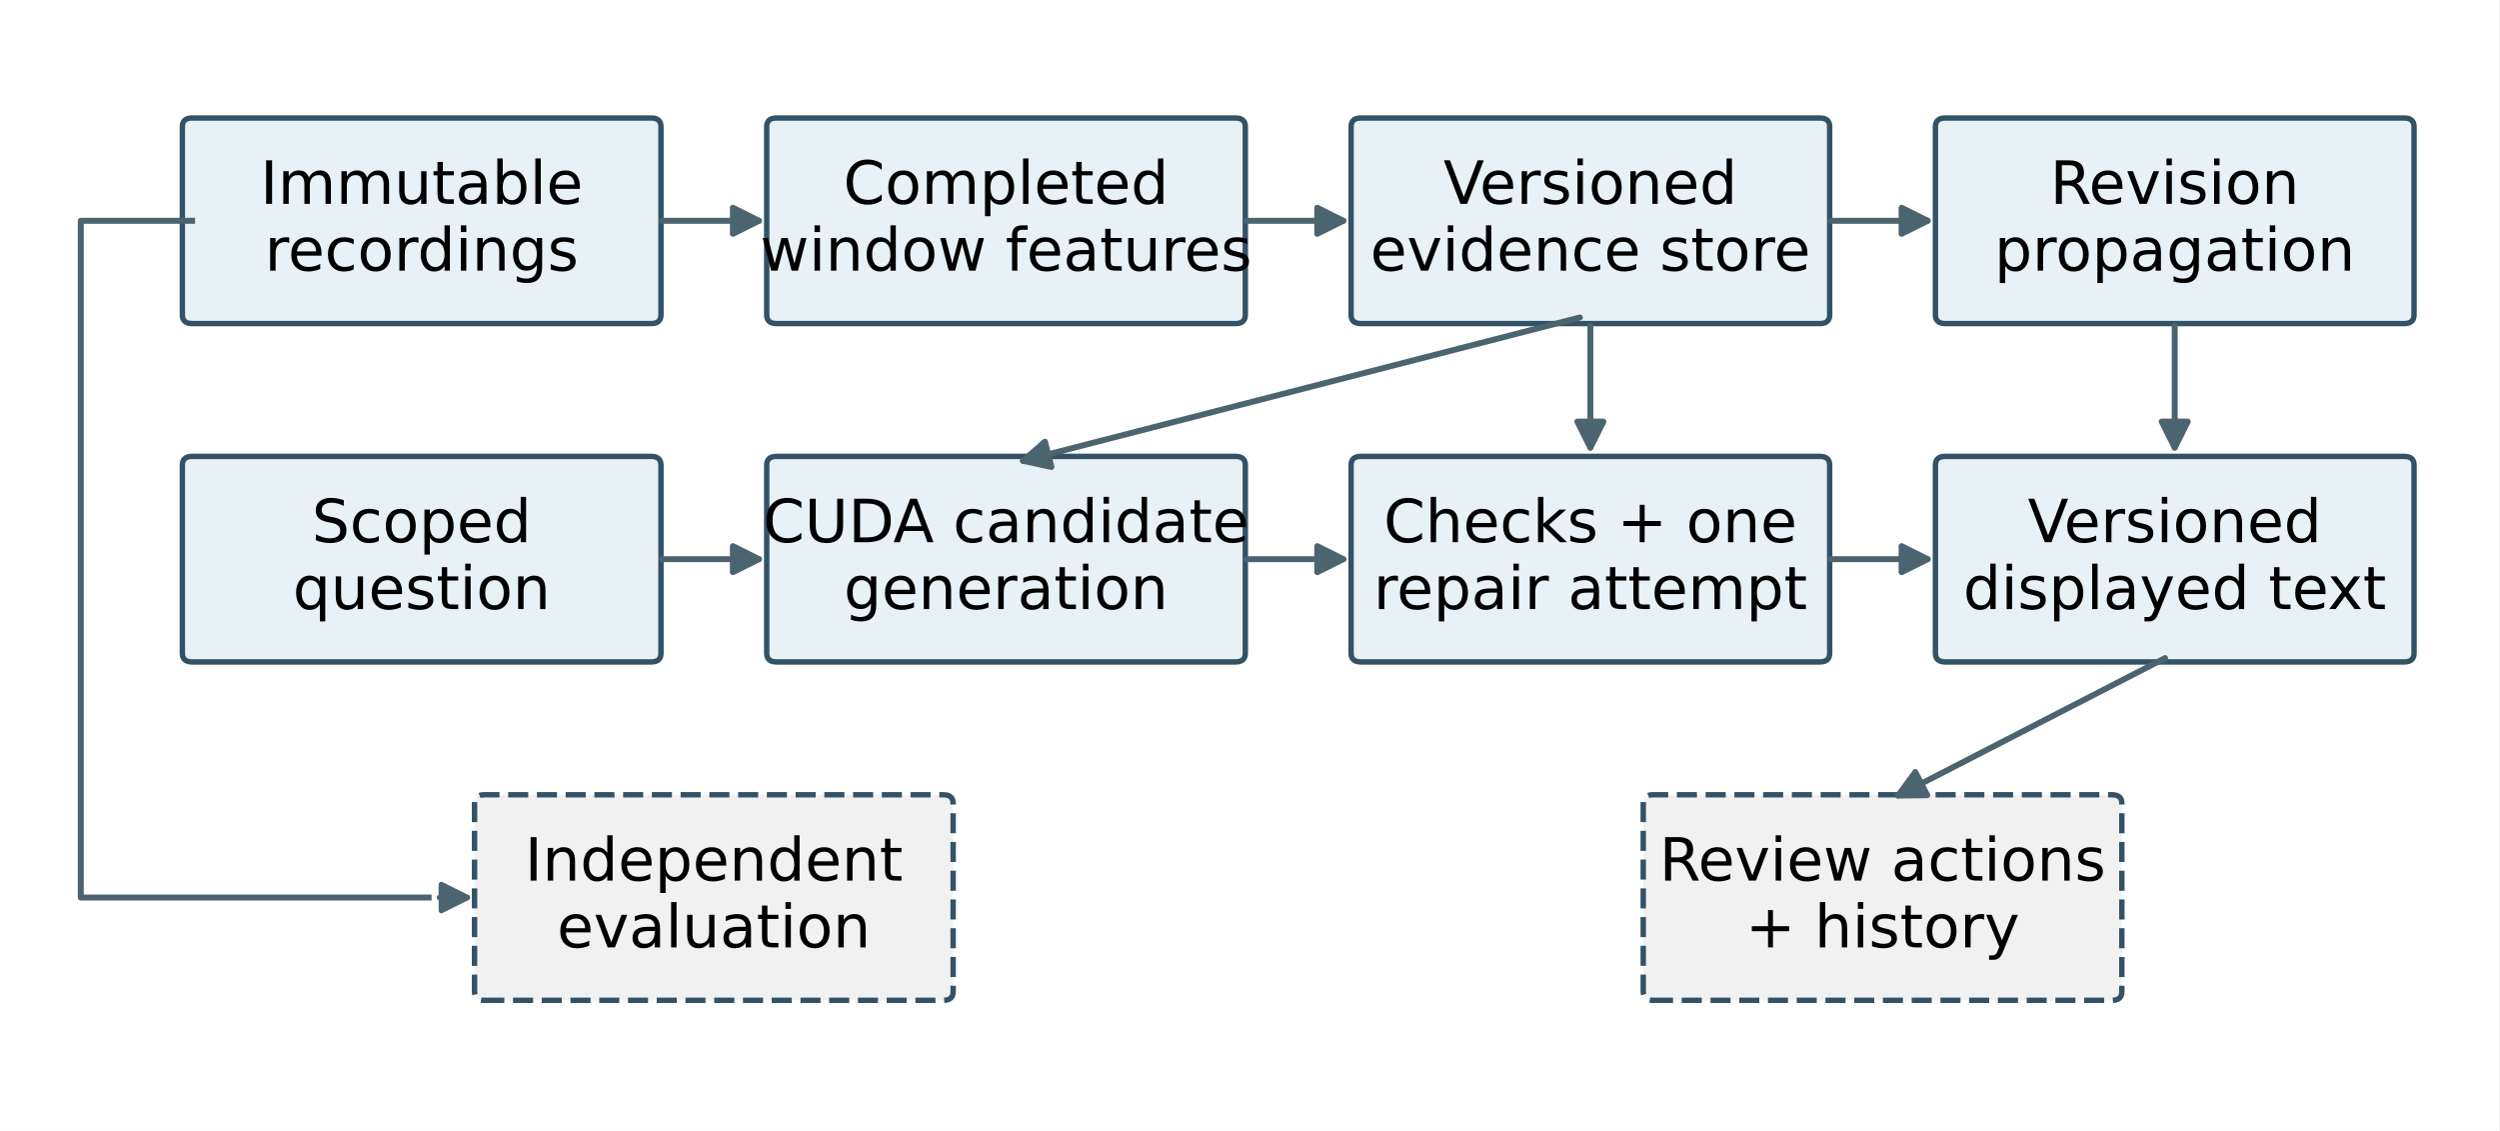
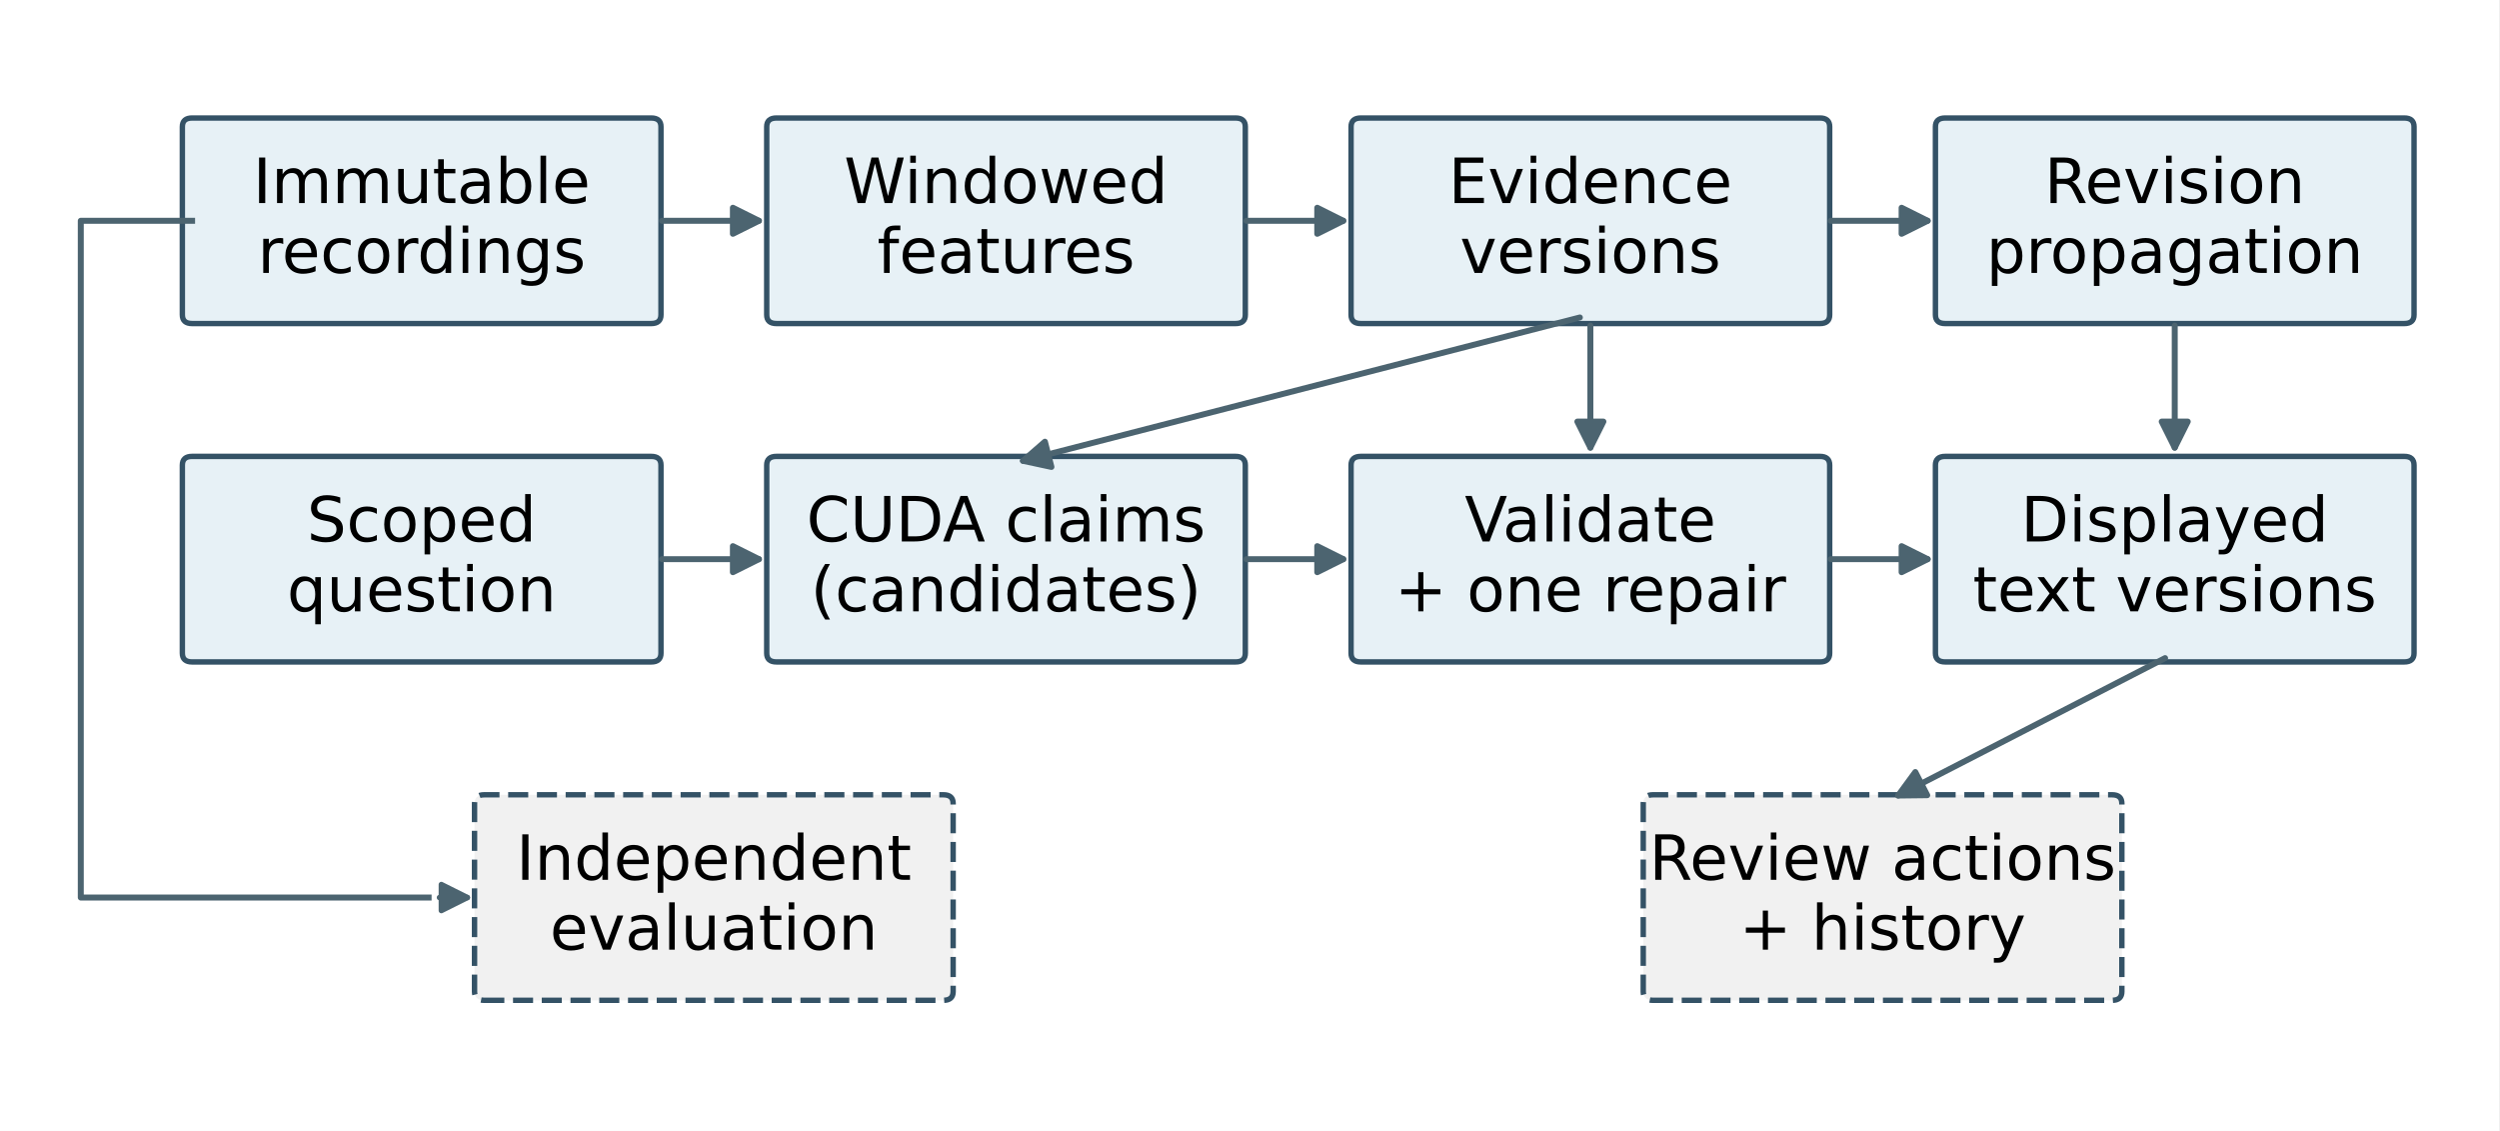
<svg xmlns="http://www.w3.org/2000/svg" width="460.8pt" height="208.44pt" viewBox="0 0 460.8 208.44" version="1.1">
  <defs>
    <style type="text/css">*{stroke-linejoin: round; stroke-linecap: butt}</style>
  </defs>
  <g id="figure_1">
    <g id="patch_1">
      <path d="M 0 208.44  L 460.8 208.44  L 460.8 0  L 0 0  z " style="fill: #ffffff" />
    </g>
    <g id="axes_1">
      <g id="patch_2">
-         <path d="M 35.421 59.637  L 120.083 59.637  Q 121.879 59.637 121.879 58.02  L 121.879 23.37  Q 121.879 21.753 120.083 21.753  L 35.421 21.753  Q 33.625 21.753 33.625 23.37  L 33.625 58.02  Q 33.625 59.637 35.421 59.637  z " clip-path="url(#pf2e330346b)" style="fill: #e7f1f6; stroke: #345266; stroke-linejoin: miter" />
+         <path d="M 35.421 59.637  L 120.083 59.637  Q 121.879 59.637 121.879 58.02  L 121.879 23.37  Q 121.879 21.753 120.083 21.753  L 35.421 21.753  Q 33.625 21.753 33.625 23.37  L 33.625 58.02  Q 33.625 59.637 35.421 59.637  z " clip-path="url(#pb4cf592d09)" style="fill: #e7f1f6; stroke: #345266; stroke-linejoin: miter" />
      </g>
      <g id="patch_3">
-         <path d="M 143.172 59.637  L 227.834 59.637  Q 229.63 59.637 229.63 58.02  L 229.63 23.37  Q 229.63 21.753 227.834 21.753  L 143.172 21.753  Q 141.377 21.753 141.377 23.37  L 141.377 58.02  Q 141.377 59.637 143.172 59.637  z " clip-path="url(#pf2e330346b)" style="fill: #e7f1f6; stroke: #345266; stroke-linejoin: miter" />
+         <path d="M 143.172 59.637  L 227.834 59.637  Q 229.63 59.637 229.63 58.02  L 229.63 23.37  Q 229.63 21.753 227.834 21.753  L 143.172 21.753  Q 141.377 21.753 141.377 23.37  L 141.377 58.02  Q 141.377 59.637 143.172 59.637  z " clip-path="url(#pb4cf592d09)" style="fill: #e7f1f6; stroke: #345266; stroke-linejoin: miter" />
      </g>
      <g id="patch_4">
-         <path d="M 250.924 59.637  L 335.586 59.637  Q 337.382 59.637 337.382 58.02  L 337.382 23.37  Q 337.382 21.753 335.586 21.753  L 250.924 21.753  Q 249.128 21.753 249.128 23.37  L 249.128 58.02  Q 249.128 59.637 250.924 59.637  z " clip-path="url(#pf2e330346b)" style="fill: #e7f1f6; stroke: #345266; stroke-linejoin: miter" />
+         <path d="M 250.924 59.637  L 335.586 59.637  Q 337.382 59.637 337.382 58.02  L 337.382 23.37  Q 337.382 21.753 335.586 21.753  L 250.924 21.753  Q 249.128 21.753 249.128 23.37  L 249.128 58.02  Q 249.128 59.637 250.924 59.637  z " clip-path="url(#pb4cf592d09)" style="fill: #e7f1f6; stroke: #345266; stroke-linejoin: miter" />
      </g>
      <g id="patch_5">
-         <path d="M 358.676 59.637  L 443.338 59.637  Q 445.134 59.637 445.134 58.02  L 445.134 23.37  Q 445.134 21.753 443.338 21.753  L 358.676 21.753  Q 356.88 21.753 356.88 23.37  L 356.88 58.02  Q 356.88 59.637 358.676 59.637  z " clip-path="url(#pf2e330346b)" style="fill: #e7f1f6; stroke: #345266; stroke-linejoin: miter" />
+         <path d="M 358.676 59.637  L 443.338 59.637  Q 445.134 59.637 445.134 58.02  L 445.134 23.37  Q 445.134 21.753 443.338 21.753  L 358.676 21.753  Q 356.88 21.753 356.88 23.37  L 356.88 58.02  Q 356.88 59.637 358.676 59.637  z " clip-path="url(#pb4cf592d09)" style="fill: #e7f1f6; stroke: #345266; stroke-linejoin: miter" />
      </g>
      <g id="patch_6">
-         <path d="M 35.421 122.007  L 120.083 122.007  Q 121.879 122.007 121.879 120.39  L 121.879 85.74  Q 121.879 84.123 120.083 84.123  L 35.421 84.123  Q 33.625 84.123 33.625 85.74  L 33.625 120.39  Q 33.625 122.007 35.421 122.007  z " clip-path="url(#pf2e330346b)" style="fill: #e7f1f6; stroke: #345266; stroke-linejoin: miter" />
+         <path d="M 35.421 122.007  L 120.083 122.007  Q 121.879 122.007 121.879 120.39  L 121.879 85.74  Q 121.879 84.123 120.083 84.123  L 35.421 84.123  Q 33.625 84.123 33.625 85.74  L 33.625 120.39  Q 33.625 122.007 35.421 122.007  z " clip-path="url(#pb4cf592d09)" style="fill: #e7f1f6; stroke: #345266; stroke-linejoin: miter" />
      </g>
      <g id="patch_7">
-         <path d="M 143.172 122.007  L 227.834 122.007  Q 229.63 122.007 229.63 120.39  L 229.63 85.74  Q 229.63 84.123 227.834 84.123  L 143.172 84.123  Q 141.377 84.123 141.377 85.74  L 141.377 120.39  Q 141.377 122.007 143.172 122.007  z " clip-path="url(#pf2e330346b)" style="fill: #e7f1f6; stroke: #345266; stroke-linejoin: miter" />
+         <path d="M 143.172 122.007  L 227.834 122.007  Q 229.63 122.007 229.63 120.39  L 229.63 85.74  Q 229.63 84.123 227.834 84.123  L 143.172 84.123  Q 141.377 84.123 141.377 85.74  L 141.377 120.39  Q 141.377 122.007 143.172 122.007  z " clip-path="url(#pb4cf592d09)" style="fill: #e7f1f6; stroke: #345266; stroke-linejoin: miter" />
      </g>
      <g id="patch_8">
-         <path d="M 250.924 122.007  L 335.586 122.007  Q 337.382 122.007 337.382 120.39  L 337.382 85.74  Q 337.382 84.123 335.586 84.123  L 250.924 84.123  Q 249.128 84.123 249.128 85.74  L 249.128 120.39  Q 249.128 122.007 250.924 122.007  z " clip-path="url(#pf2e330346b)" style="fill: #e7f1f6; stroke: #345266; stroke-linejoin: miter" />
+         <path d="M 250.924 122.007  L 335.586 122.007  Q 337.382 122.007 337.382 120.39  L 337.382 85.74  Q 337.382 84.123 335.586 84.123  L 250.924 84.123  Q 249.128 84.123 249.128 85.74  L 249.128 120.39  Q 249.128 122.007 250.924 122.007  z " clip-path="url(#pb4cf592d09)" style="fill: #e7f1f6; stroke: #345266; stroke-linejoin: miter" />
      </g>
      <g id="patch_9">
-         <path d="M 358.676 122.007  L 443.338 122.007  Q 445.134 122.007 445.134 120.39  L 445.134 85.74  Q 445.134 84.123 443.338 84.123  L 358.676 84.123  Q 356.88 84.123 356.88 85.74  L 356.88 120.39  Q 356.88 122.007 358.676 122.007  z " clip-path="url(#pf2e330346b)" style="fill: #e7f1f6; stroke: #345266; stroke-linejoin: miter" />
+         <path d="M 358.676 122.007  L 443.338 122.007  Q 445.134 122.007 445.134 120.39  L 445.134 85.74  Q 445.134 84.123 443.338 84.123  L 358.676 84.123  Q 356.88 84.123 356.88 85.74  L 356.88 120.39  Q 356.88 122.007 358.676 122.007  z " clip-path="url(#pb4cf592d09)" style="fill: #e7f1f6; stroke: #345266; stroke-linejoin: miter" />
      </g>
      <g id="patch_10">
-         <path d="M 89.297 184.377  L 173.959 184.377  Q 175.754 184.377 175.754 182.76  L 175.754 148.11  Q 175.754 146.493 173.959 146.493  L 89.297 146.493  Q 87.501 146.493 87.501 148.11  L 87.501 182.76  Q 87.501 184.377 89.297 184.377  z " clip-path="url(#pf2e330346b)" style="fill: #f1f1f1; stroke-dasharray: 3.7,1.6; stroke-dashoffset: 0; stroke: #345266; stroke-linejoin: miter" />
+         <path d="M 89.297 184.377  L 173.959 184.377  Q 175.754 184.377 175.754 182.76  L 175.754 148.11  Q 175.754 146.493 173.959 146.493  L 89.297 146.493  Q 87.501 146.493 87.501 148.11  L 87.501 182.76  Q 87.501 184.377 89.297 184.377  z " clip-path="url(#pb4cf592d09)" style="fill: #f1f1f1; stroke-dasharray: 3.7,1.6; stroke-dashoffset: 0; stroke: #345266; stroke-linejoin: miter" />
      </g>
      <g id="patch_11">
-         <path d="M 304.8 184.377  L 389.462 184.377  Q 391.258 184.377 391.258 182.76  L 391.258 148.11  Q 391.258 146.493 389.462 146.493  L 304.8 146.493  Q 303.004 146.493 303.004 148.11  L 303.004 182.76  Q 303.004 184.377 304.8 184.377  z " clip-path="url(#pf2e330346b)" style="fill: #f1f1f1; stroke-dasharray: 3.7,1.6; stroke-dashoffset: 0; stroke: #345266; stroke-linejoin: miter" />
+         <path d="M 304.8 184.377  L 389.462 184.377  Q 391.258 184.377 391.258 182.76  L 391.258 148.11  Q 391.258 146.493 389.462 146.493  L 304.8 146.493  Q 303.004 146.493 303.004 148.11  L 303.004 182.76  Q 303.004 184.377 304.8 184.377  z " clip-path="url(#pb4cf592d09)" style="fill: #f1f1f1; stroke-dasharray: 3.7,1.6; stroke-dashoffset: 0; stroke: #345266; stroke-linejoin: miter" />
      </g>
      <g id="patch_12">
-         <path d="M 122.081 40.695  Q 131.627 40.695 139.942 40.695  " clip-path="url(#pf2e330346b)" style="fill: none; stroke: #4c6470; stroke-width: 1.1; stroke-linecap: round" />
-         <path d="M 135.142 38.295  L 139.942 40.695  L 135.142 43.095  z " clip-path="url(#pf2e330346b)" style="fill: #4c6470; stroke: #4c6470; stroke-width: 1.1; stroke-linecap: round" />
+         <path d="M 122.081 40.695  Q 131.627 40.695 139.942 40.695  " clip-path="url(#pb4cf592d09)" style="fill: none; stroke: #4c6470; stroke-width: 1.1; stroke-linecap: round" />
+         <path d="M 135.142 38.295  L 139.942 40.695  L 135.142 43.095  z " clip-path="url(#pb4cf592d09)" style="fill: #4c6470; stroke: #4c6470; stroke-width: 1.1; stroke-linecap: round" />
      </g>
      <g id="patch_13">
-         <path d="M 229.833 40.695  Q 239.378 40.695 247.694 40.695  " clip-path="url(#pf2e330346b)" style="fill: none; stroke: #4c6470; stroke-width: 1.1; stroke-linecap: round" />
-         <path d="M 242.894 38.295  L 247.694 40.695  L 242.894 43.095  z " clip-path="url(#pf2e330346b)" style="fill: #4c6470; stroke: #4c6470; stroke-width: 1.1; stroke-linecap: round" />
+         <path d="M 229.833 40.695  Q 239.378 40.695 247.694 40.695  " clip-path="url(#pb4cf592d09)" style="fill: none; stroke: #4c6470; stroke-width: 1.1; stroke-linecap: round" />
+         <path d="M 242.894 38.295  L 247.694 40.695  L 242.894 43.095  z " clip-path="url(#pb4cf592d09)" style="fill: #4c6470; stroke: #4c6470; stroke-width: 1.1; stroke-linecap: round" />
      </g>
      <g id="patch_14">
-         <path d="M 337.585 40.695  Q 347.13 40.695 355.446 40.695  " clip-path="url(#pf2e330346b)" style="fill: none; stroke: #4c6470; stroke-width: 1.1; stroke-linecap: round" />
-         <path d="M 350.646 38.295  L 355.446 40.695  L 350.646 43.095  z " clip-path="url(#pf2e330346b)" style="fill: #4c6470; stroke: #4c6470; stroke-width: 1.1; stroke-linecap: round" />
+         <path d="M 337.585 40.695  Q 347.13 40.695 355.446 40.695  " clip-path="url(#pb4cf592d09)" style="fill: none; stroke: #4c6470; stroke-width: 1.1; stroke-linecap: round" />
+         <path d="M 350.646 38.295  L 355.446 40.695  L 350.646 43.095  z " clip-path="url(#pb4cf592d09)" style="fill: #4c6470; stroke: #4c6470; stroke-width: 1.1; stroke-linecap: round" />
      </g>
      <g id="patch_15">
-         <path d="M 122.081 103.065  Q 131.627 103.065 139.942 103.065  " clip-path="url(#pf2e330346b)" style="fill: none; stroke: #4c6470; stroke-width: 1.1; stroke-linecap: round" />
-         <path d="M 135.142 100.665  L 139.942 103.065  L 135.142 105.465  z " clip-path="url(#pf2e330346b)" style="fill: #4c6470; stroke: #4c6470; stroke-width: 1.1; stroke-linecap: round" />
+         <path d="M 122.081 103.065  Q 131.627 103.065 139.942 103.065  " clip-path="url(#pb4cf592d09)" style="fill: none; stroke: #4c6470; stroke-width: 1.1; stroke-linecap: round" />
+         <path d="M 135.142 100.665  L 139.942 103.065  L 135.142 105.465  z " clip-path="url(#pb4cf592d09)" style="fill: #4c6470; stroke: #4c6470; stroke-width: 1.1; stroke-linecap: round" />
      </g>
      <g id="patch_16">
-         <path d="M 229.833 103.065  Q 239.378 103.065 247.694 103.065  " clip-path="url(#pf2e330346b)" style="fill: none; stroke: #4c6470; stroke-width: 1.1; stroke-linecap: round" />
-         <path d="M 242.894 100.665  L 247.694 103.065  L 242.894 105.465  z " clip-path="url(#pf2e330346b)" style="fill: #4c6470; stroke: #4c6470; stroke-width: 1.1; stroke-linecap: round" />
+         <path d="M 229.833 103.065  Q 239.378 103.065 247.694 103.065  " clip-path="url(#pb4cf592d09)" style="fill: none; stroke: #4c6470; stroke-width: 1.1; stroke-linecap: round" />
+         <path d="M 242.894 100.665  L 247.694 103.065  L 242.894 105.465  z " clip-path="url(#pb4cf592d09)" style="fill: #4c6470; stroke: #4c6470; stroke-width: 1.1; stroke-linecap: round" />
      </g>
      <g id="patch_17">
-         <path d="M 337.585 103.065  Q 347.13 103.065 355.446 103.065  " clip-path="url(#pf2e330346b)" style="fill: none; stroke: #4c6470; stroke-width: 1.1; stroke-linecap: round" />
-         <path d="M 350.646 100.665  L 355.446 103.065  L 350.646 105.465  z " clip-path="url(#pf2e330346b)" style="fill: #4c6470; stroke: #4c6470; stroke-width: 1.1; stroke-linecap: round" />
+         <path d="M 337.585 103.065  Q 347.13 103.065 355.446 103.065  " clip-path="url(#pb4cf592d09)" style="fill: none; stroke: #4c6470; stroke-width: 1.1; stroke-linecap: round" />
+         <path d="M 350.646 100.665  L 355.446 103.065  L 350.646 105.465  z " clip-path="url(#pb4cf592d09)" style="fill: #4c6470; stroke: #4c6470; stroke-width: 1.1; stroke-linecap: round" />
      </g>
      <g id="patch_18">
-         <path d="M 401.007 60.02  Q 401.007 71.88 401.007 82.51  " clip-path="url(#pf2e330346b)" style="fill: none; stroke: #4c6470; stroke-width: 1.1; stroke-linecap: round" />
-         <path d="M 403.407 77.71  L 401.007 82.51  L 398.607 77.71  z " clip-path="url(#pf2e330346b)" style="fill: #4c6470; stroke: #4c6470; stroke-width: 1.1; stroke-linecap: round" />
+         <path d="M 401.007 60.02  Q 401.007 71.88 401.007 82.51  " clip-path="url(#pb4cf592d09)" style="fill: none; stroke: #4c6470; stroke-width: 1.1; stroke-linecap: round" />
+         <path d="M 403.407 77.71  L 401.007 82.51  L 398.607 77.71  z " clip-path="url(#pb4cf592d09)" style="fill: #4c6470; stroke: #4c6470; stroke-width: 1.1; stroke-linecap: round" />
      </g>
      <g id="patch_19">
-         <path d="M 293.255 60.02  Q 293.255 71.88 293.255 82.51  " clip-path="url(#pf2e330346b)" style="fill: none; stroke: #4c6470; stroke-width: 1.1; stroke-linecap: round" />
-         <path d="M 295.655 77.71  L 293.255 82.51  L 290.855 77.71  z " clip-path="url(#pf2e330346b)" style="fill: #4c6470; stroke: #4c6470; stroke-width: 1.1; stroke-linecap: round" />
+         <path d="M 293.255 60.02  Q 293.255 71.88 293.255 82.51  " clip-path="url(#pb4cf592d09)" style="fill: none; stroke: #4c6470; stroke-width: 1.1; stroke-linecap: round" />
+         <path d="M 295.655 77.71  L 293.255 82.51  L 290.855 77.71  z " clip-path="url(#pb4cf592d09)" style="fill: #4c6470; stroke: #4c6470; stroke-width: 1.1; stroke-linecap: round" />
      </g>
      <g id="patch_20">
-         <path d="M 291.318 58.518  Q 239.378 71.88 188.629 84.936  " clip-path="url(#pf2e330346b)" style="fill: none; stroke: #4c6470; stroke-width: 1.1; stroke-linecap: round" />
-         <path d="M 193.875 86.064  L 188.629 84.936  L 192.679 81.416  z " clip-path="url(#pf2e330346b)" style="fill: #4c6470; stroke: #4c6470; stroke-width: 1.1; stroke-linecap: round" />
+         <path d="M 291.318 58.518  Q 239.378 71.88 188.629 84.936  " clip-path="url(#pb4cf592d09)" style="fill: none; stroke: #4c6470; stroke-width: 1.1; stroke-linecap: round" />
+         <path d="M 193.875 86.064  L 188.629 84.936  L 192.679 81.416  z " clip-path="url(#pb4cf592d09)" style="fill: #4c6470; stroke: #4c6470; stroke-width: 1.1; stroke-linecap: round" />
      </g>
      <g id="patch_21">
-         <path d="M 81.036 165.435  Q 84.168 165.435 86.182 165.435  " clip-path="url(#pf2e330346b)" style="fill: none; stroke: #4c6470; stroke-linecap: round" />
-         <path d="M 81.382 163.035  L 86.182 165.435  L 81.382 167.835  z " clip-path="url(#pf2e330346b)" style="fill: #4c6470; stroke: #4c6470; stroke-linecap: round" />
+         <path d="M 81.036 165.435  Q 84.168 165.435 86.182 165.435  " clip-path="url(#pb4cf592d09)" style="fill: none; stroke: #4c6470; stroke-linecap: round" />
+         <path d="M 81.382 163.035  L 86.182 165.435  L 81.382 167.835  z " clip-path="url(#pb4cf592d09)" style="fill: #4c6470; stroke: #4c6470; stroke-linecap: round" />
      </g>
      <g id="patch_22">
-         <path d="M 399.228 121.305  Q 374.068 134.25 350.002 146.633  " clip-path="url(#pf2e330346b)" style="fill: none; stroke: #4c6470; stroke-width: 1.1; stroke-linecap: round" />
-         <path d="M 355.368 146.571  L 350.002 146.633  L 353.172 142.303  z " clip-path="url(#pf2e330346b)" style="fill: #4c6470; stroke: #4c6470; stroke-width: 1.1; stroke-linecap: round" />
+         <path d="M 399.228 121.305  Q 374.068 134.25 350.002 146.633  " clip-path="url(#pb4cf592d09)" style="fill: none; stroke: #4c6470; stroke-width: 1.1; stroke-linecap: round" />
+         <path d="M 355.368 146.571  L 350.002 146.633  L 353.172 142.303  z " clip-path="url(#pb4cf592d09)" style="fill: #4c6470; stroke: #4c6470; stroke-width: 1.1; stroke-linecap: round" />
      </g>
      <g id="line2d_1">
-         <path d="M 35.421 40.695  L 14.897 40.695  L 14.897 165.435  L 79.034 165.435  " clip-path="url(#pf2e330346b)" style="fill: none; stroke: #4c6470; stroke-width: 1.1; stroke-linecap: square" />
+         <path d="M 35.421 40.695  L 14.897 40.695  L 14.897 165.435  L 79.034 165.435  " clip-path="url(#pb4cf592d09)" style="fill: none; stroke: #4c6470; stroke-width: 1.1; stroke-linecap: square" />
      </g>
      <g id="text_1">
-         <text style="font-size: 11px; font-family: 'DejaVu Sans'" transform="translate(47.99844 37.57152)">Immutable</text>
-         <text style="font-size: 11px; font-family: 'DejaVu Sans'" transform="translate(48.81399 49.88911)">recordings</text>
+         <text style="font-size: 11.5px; font-family: 'DejaVu Sans'" transform="translate(46.64602 37.42954)">Immutable</text>
+         <text style="font-size: 11.5px; font-family: 'DejaVu Sans'" transform="translate(47.49864 50.30702)">recordings</text>
      </g>
      <g id="text_2">
-         <text style="font-size: 11px; font-family: 'DejaVu Sans'" transform="translate(155.5044 37.57152)">Completed</text>
-         <text style="font-size: 11px; font-family: 'DejaVu Sans'" transform="translate(140.1697 49.88911)">window features</text>
+         <text style="font-size: 11.5px; font-family: 'DejaVu Sans'" transform="translate(155.6466 37.42954)">Windowed</text>
+         <text style="font-size: 11.5px; font-family: 'DejaVu Sans'" transform="translate(161.7515 50.30702)">features</text>
      </g>
      <g id="text_3">
-         <text style="font-size: 11px; font-family: 'DejaVu Sans'" transform="translate(266.1539 37.57152)">Versioned</text>
-         <text style="font-size: 11px; font-family: 'DejaVu Sans'" transform="translate(252.6617 49.88911)">evidence store</text>
+         <text style="font-size: 11.5px; font-family: 'DejaVu Sans'" transform="translate(267.0891 37.42954)">Evidence</text>
+         <text style="font-size: 11.5px; font-family: 'DejaVu Sans'" transform="translate(269.1995 50.30702)">versions</text>
      </g>
      <g id="text_4">
-         <text style="font-size: 11px; font-family: 'DejaVu Sans'" transform="translate(378.0212 37.57152)">Revision</text>
-         <text style="font-size: 11px; font-family: 'DejaVu Sans'" transform="translate(367.7534 49.88911)">propagation</text>
+         <text style="font-size: 11.5px; font-family: 'DejaVu Sans'" transform="translate(376.9764 37.42954)">Revision</text>
+         <text style="font-size: 11.5px; font-family: 'DejaVu Sans'" transform="translate(366.2419 50.30702)">propagation</text>
      </g>
      <g id="text_5">
-         <text style="font-size: 11px; font-family: 'DejaVu Sans'" transform="translate(57.50313 99.94152)">Scoped</text>
-         <text style="font-size: 11px; font-family: 'DejaVu Sans'" transform="translate(53.99 112.2591)">question</text>
+         <text style="font-size: 11.5px; font-family: 'DejaVu Sans'" transform="translate(56.58274 99.79954)">Scoped</text>
+         <text style="font-size: 11.5px; font-family: 'DejaVu Sans'" transform="translate(52.90993 112.677)">question</text>
      </g>
      <g id="text_6">
-         <text style="font-size: 11px; font-family: 'DejaVu Sans'" transform="translate(140.6862 99.94152)">CUDA candidate</text>
-         <text style="font-size: 11px; font-family: 'DejaVu Sans'" transform="translate(155.5912 112.2591)">generation</text>
+         <text style="font-size: 11.5px; font-family: 'DejaVu Sans'" transform="translate(148.716 99.79954)">CUDA claims</text>
+         <text style="font-size: 11.5px; font-family: 'DejaVu Sans'" transform="translate(149.4779 112.677)">(candidates)</text>
      </g>
      <g id="text_7">
-         <text style="font-size: 11px; font-family: 'DejaVu Sans'" transform="translate(255.1307 99.94152)">Checks + one</text>
-         <text style="font-size: 11px; font-family: 'DejaVu Sans'" transform="translate(253.2624 112.2591)">repair attempt</text>
+         <text style="font-size: 11.5px; font-family: 'DejaVu Sans'" transform="translate(270.0827 99.79954)">Validate</text>
+         <text style="font-size: 11.5px; font-family: 'DejaVu Sans'" transform="translate(257.1739 112.677)">+ one repair</text>
      </g>
      <g id="text_8">
-         <text style="font-size: 11px; font-family: 'DejaVu Sans'" transform="translate(373.9056 99.94152)">Versioned</text>
-         <text style="font-size: 11px; font-family: 'DejaVu Sans'" transform="translate(361.9973 112.2591)">displayed text</text>
+         <text style="font-size: 11.5px; font-family: 'DejaVu Sans'" transform="translate(372.6235 99.79954)">Displayed</text>
+         <text style="font-size: 11.5px; font-family: 'DejaVu Sans'" transform="translate(363.7747 112.677)">text versions</text>
      </g>
      <g id="text_9">
-         <text style="font-size: 11px; font-family: 'DejaVu Sans'" transform="translate(96.76446 162.3115)">Independent</text>
-         <text style="font-size: 11px; font-family: 'DejaVu Sans'" transform="translate(102.6984 174.6291)">evaluation</text>
+         <text style="font-size: 11.5px; font-family: 'DejaVu Sans'" transform="translate(95.17977 162.1695)">Independent</text>
+         <text style="font-size: 11.5px; font-family: 'DejaVu Sans'" transform="translate(101.3835 175.047)">evaluation</text>
      </g>
      <g id="text_10">
-         <text style="font-size: 11px; font-family: 'DejaVu Sans'" transform="translate(305.9644 162.3115)">Review actions</text>
-         <text style="font-size: 11px; font-family: 'DejaVu Sans'" transform="translate(321.8577 174.6291)">+ history</text>
+         <text style="font-size: 11.5px; font-family: 'DejaVu Sans'" transform="translate(304.0932 162.1695)">Review actions</text>
+         <text style="font-size: 11.5px; font-family: 'DejaVu Sans'" transform="translate(320.7089 175.047)">+ history</text>
      </g>
    </g>
  </g>
  <defs>
-     <clipPath id="pf2e330346b">
+     <clipPath id="pb4cf592d09">
      <rect x="7.2" y="7.2" width="446.4" height="194.04" />
    </clipPath>
  </defs>
</svg>
